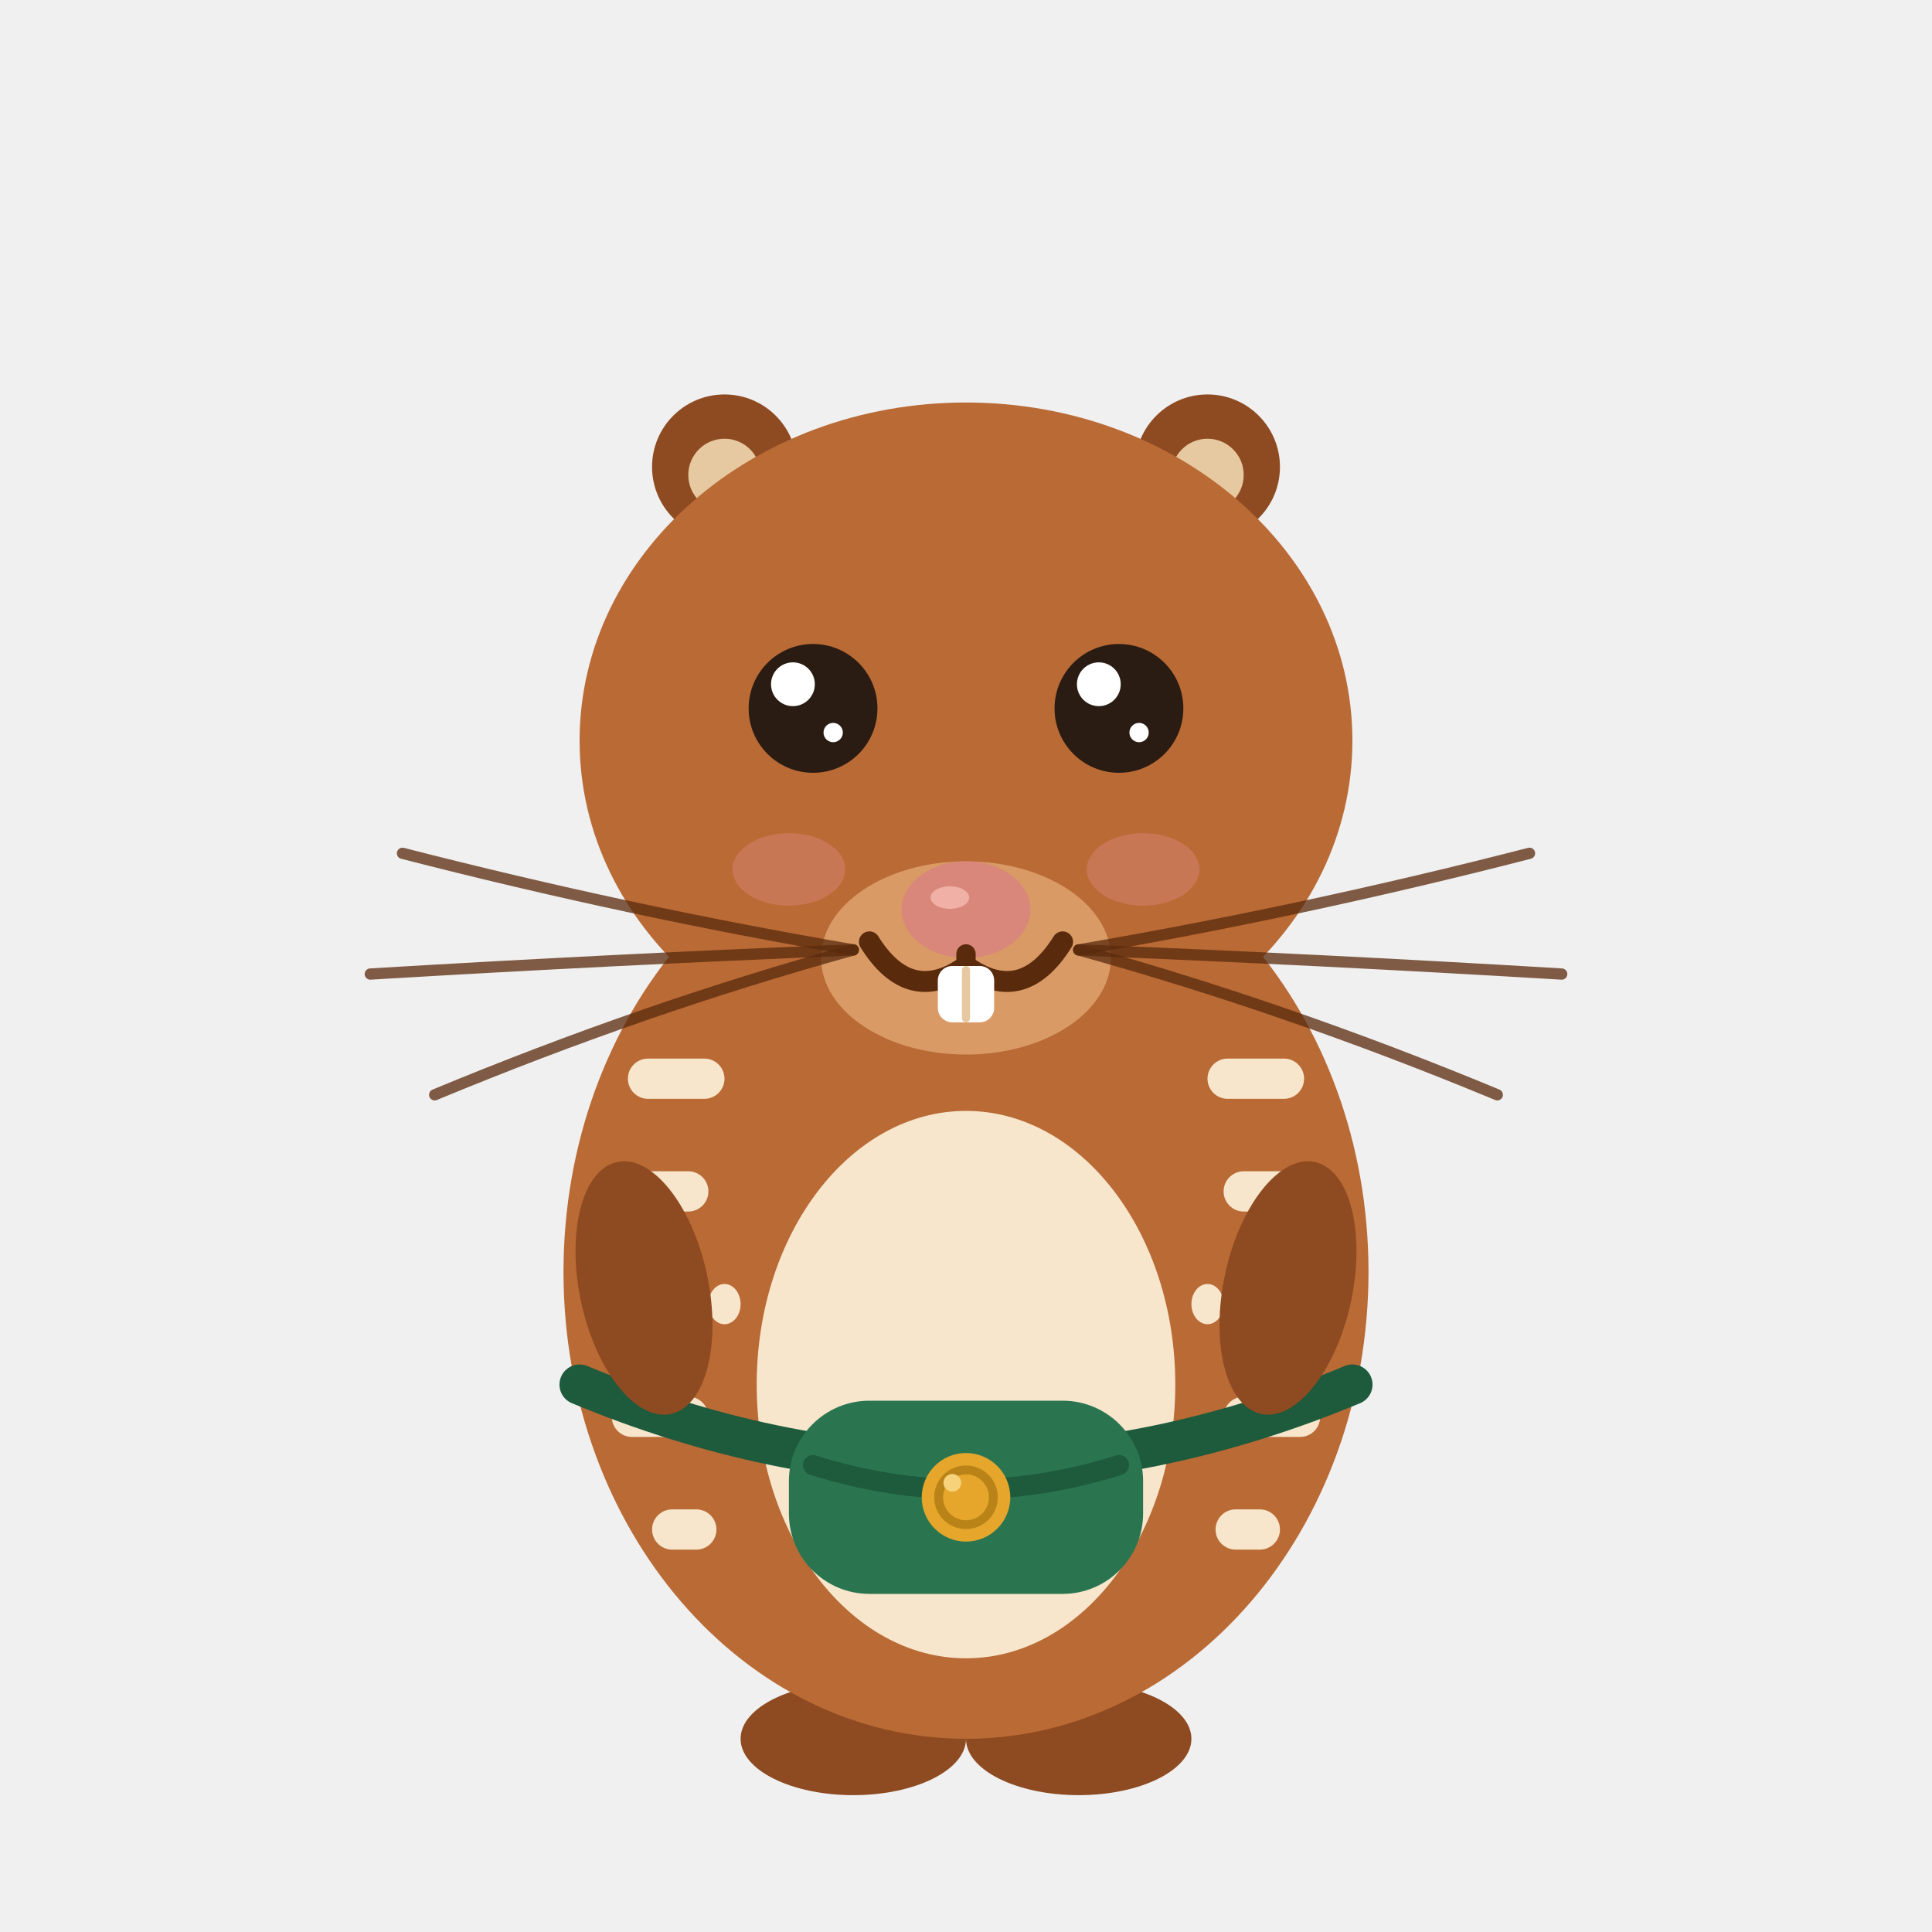
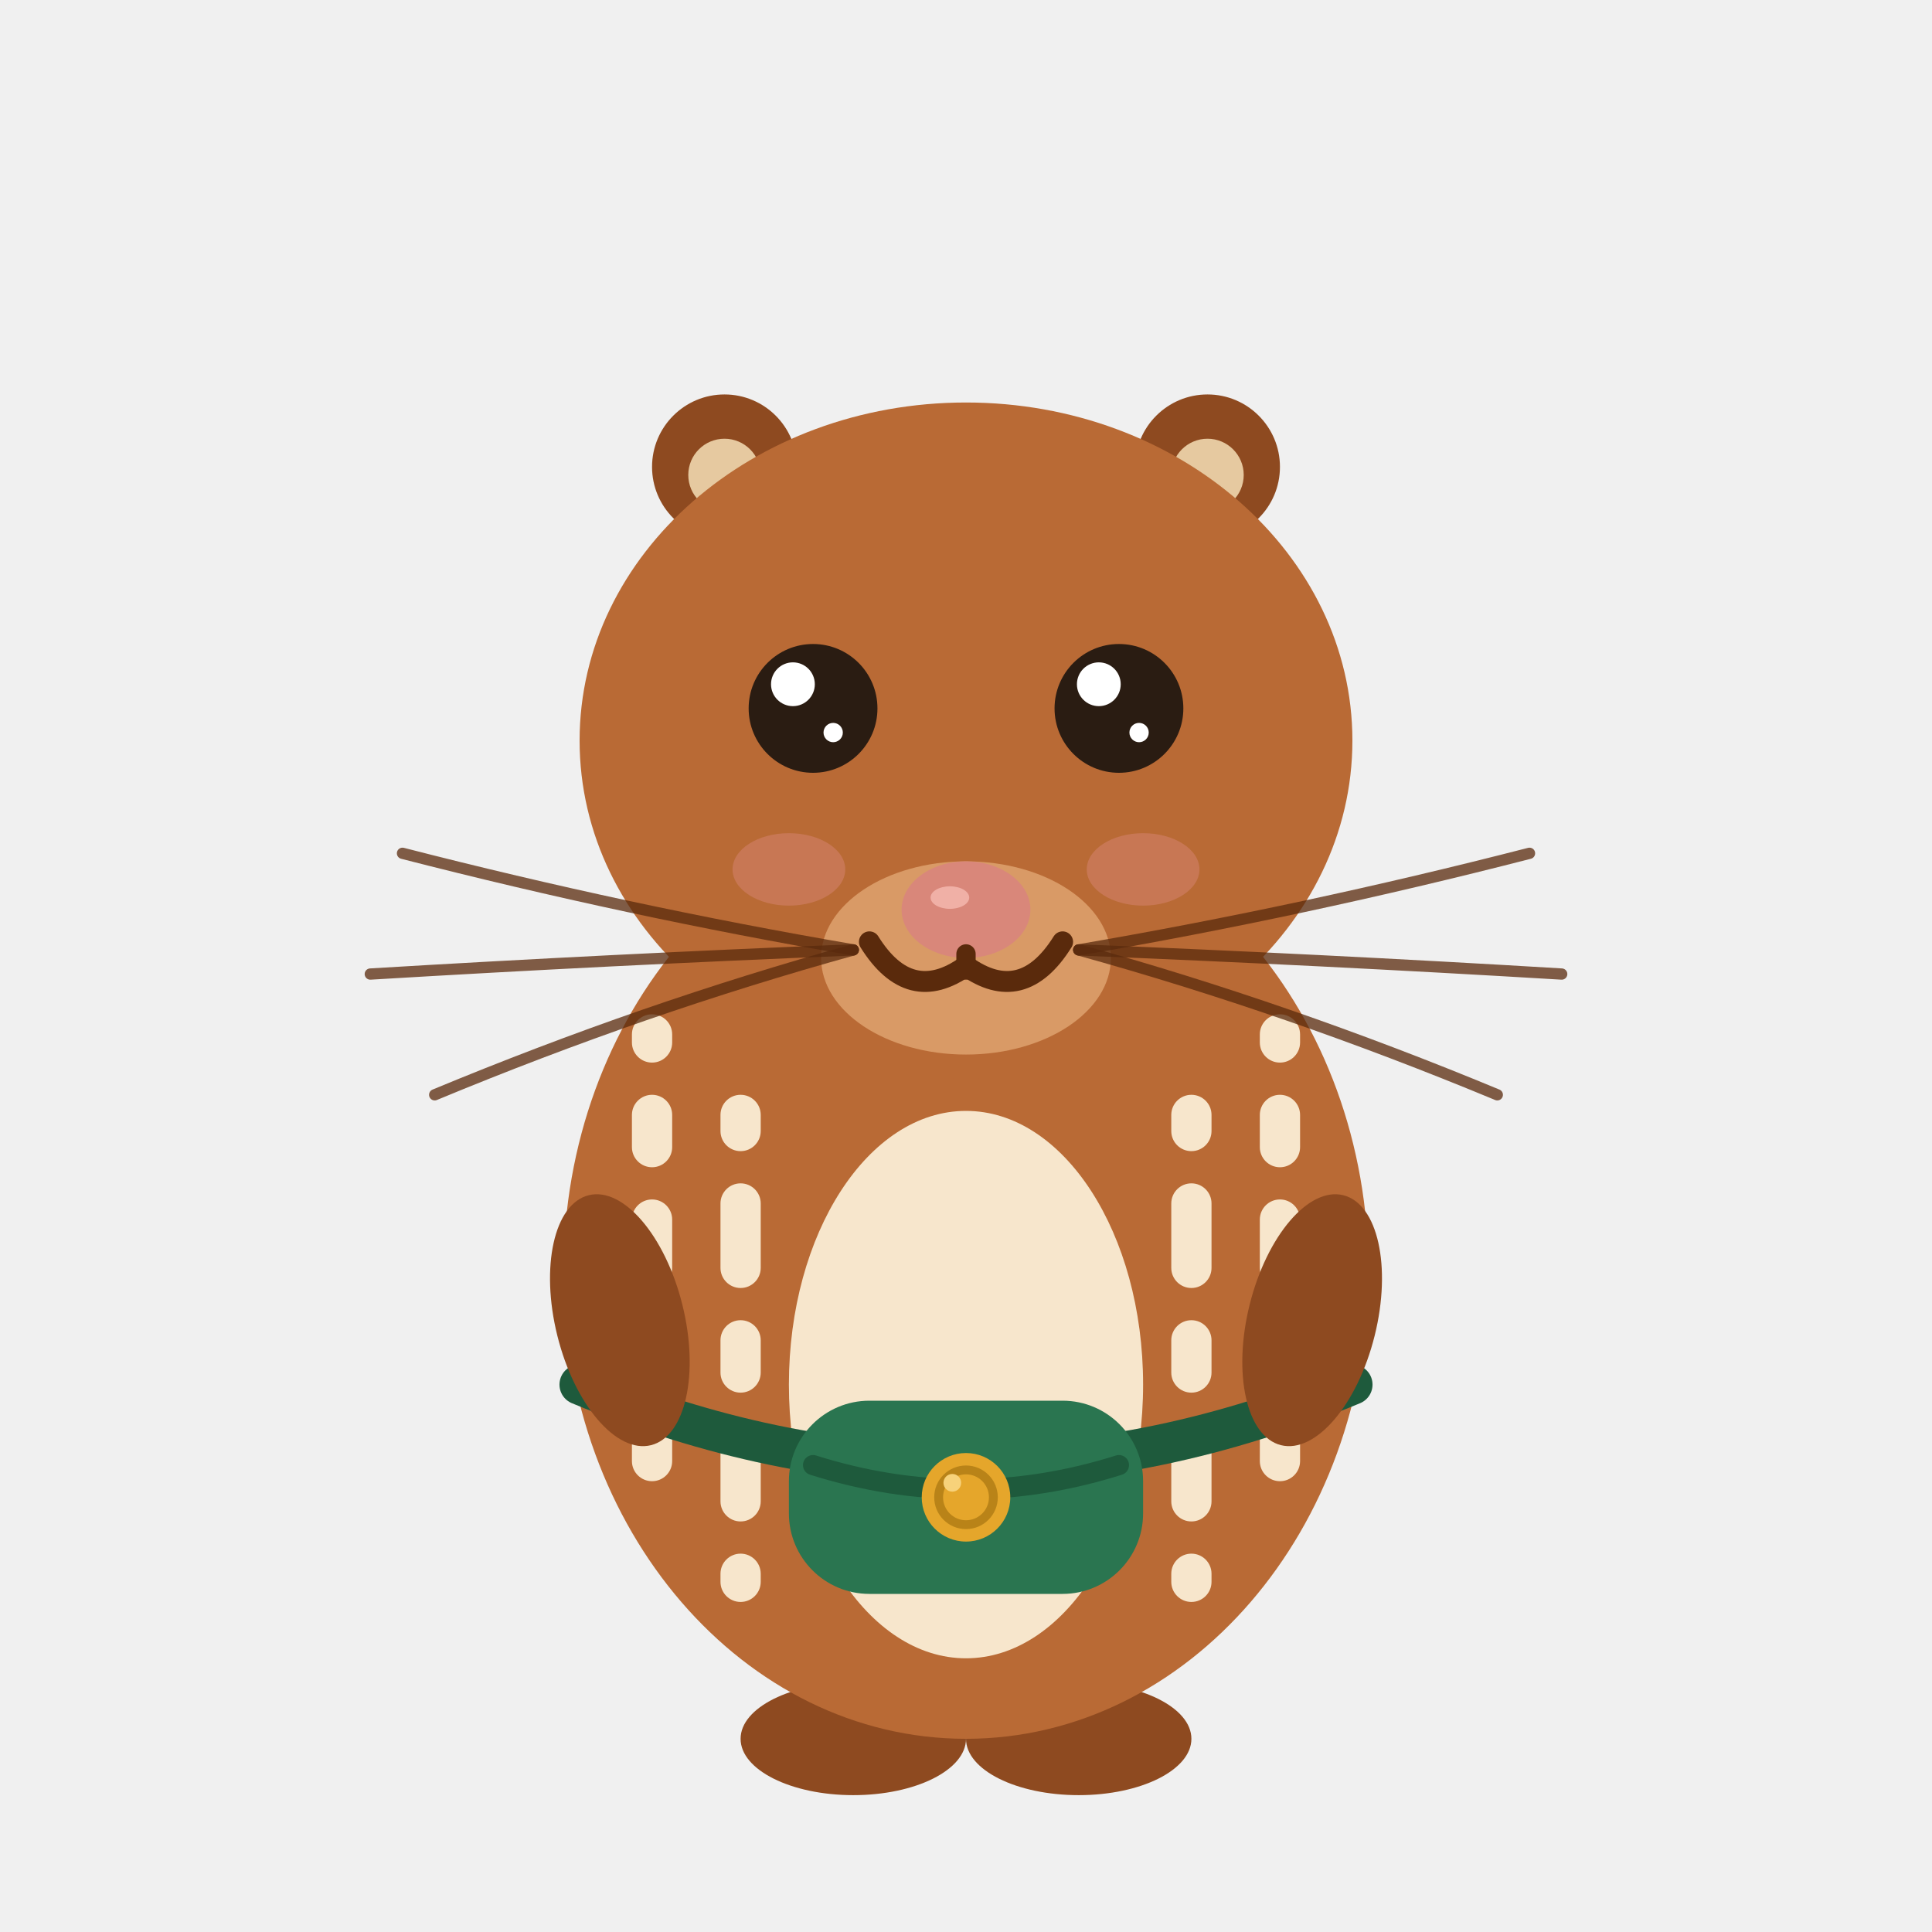
<svg xmlns="http://www.w3.org/2000/svg" viewBox="0 0 240 240" role="img" aria-labelledby="t">
  <ellipse cx="106" cy="216" rx="14" ry="7" fill="#8E4A20" />
  <ellipse cx="134" cy="216" rx="14" ry="7" fill="#8E4A20" />
  <circle cx="90" cy="58" r="9" fill="#8E4A20" />
  <circle cx="90" cy="59" r="4.5" fill="#E6C9A0" />
  <circle cx="150" cy="58" r="9" fill="#8E4A20" />
  <circle cx="150" cy="59" r="4.5" fill="#E6C9A0" />
  <ellipse cx="120" cy="158" rx="50" ry="58" fill="#B96A35" />
-   <rect x="78" y="131.5" width="12" height="5" rx="2.5" fill="#F7E6CC" />
-   <rect x="74" y="145.5" width="14" height="5" rx="2.5" fill="#F7E6CC" />
-   <rect x="74" y="159.5" width="12" height="5" rx="2.5" fill="#F7E6CC" />
-   <rect x="88" y="159.5" width="4" height="5" rx="2.5" fill="#F7E6CC" />
-   <rect x="76" y="173.5" width="12" height="5" rx="2.5" fill="#F7E6CC" />
-   <rect x="81" y="187.5" width="8" height="5" rx="2.5" fill="#F7E6CC" />
-   <rect x="150" y="131.5" width="12" height="5" rx="2.5" fill="#F7E6CC" />
-   <rect x="152" y="145.5" width="14" height="5" rx="2.5" fill="#F7E6CC" />
-   <rect x="154" y="159.5" width="12" height="5" rx="2.5" fill="#F7E6CC" />
-   <rect x="148" y="159.5" width="4" height="5" rx="2.5" fill="#F7E6CC" />
-   <rect x="152" y="173.5" width="12" height="5" rx="2.5" fill="#F7E6CC" />
-   <rect x="151" y="187.5" width="8" height="5" rx="2.5" fill="#F7E6CC" />
-   <ellipse cx="120" cy="172" rx="26" ry="34" fill="#F7E6CC" />
+   <rect x="78.5" y="126" width="5" height="6" rx="2.5" fill="#F7E6CC" />
+   <rect x="78.5" y="136" width="5" height="9" rx="2.5" fill="#F7E6CC" />
+   <rect x="78.5" y="149" width="5" height="11" rx="2.5" fill="#F7E6CC" />
+   <rect x="78.5" y="164" width="5" height="7" rx="2.5" fill="#F7E6CC" />
+   <rect x="78.5" y="175" width="5" height="9" rx="2.5" fill="#F7E6CC" />
+   <rect x="89.5" y="136" width="5" height="7" rx="2.5" fill="#F7E6CC" />
+   <rect x="89.5" y="147" width="5" height="13" rx="2.5" fill="#F7E6CC" />
+   <rect x="89.5" y="164" width="5" height="9" rx="2.5" fill="#F7E6CC" />
+   <rect x="89.5" y="177" width="5" height="12" rx="2.5" fill="#F7E6CC" />
+   <rect x="89.5" y="193" width="5" height="6" rx="2.5" fill="#F7E6CC" />
+   <rect x="156.5" y="126" width="5" height="6" rx="2.5" fill="#F7E6CC" />
+   <rect x="156.5" y="136" width="5" height="9" rx="2.5" fill="#F7E6CC" />
+   <rect x="156.5" y="149" width="5" height="11" rx="2.5" fill="#F7E6CC" />
+   <rect x="156.5" y="164" width="5" height="7" rx="2.5" fill="#F7E6CC" />
+   <rect x="156.5" y="175" width="5" height="9" rx="2.5" fill="#F7E6CC" />
+   <rect x="145.5" y="136" width="5" height="7" rx="2.5" fill="#F7E6CC" />
+   <rect x="145.5" y="147" width="5" height="13" rx="2.5" fill="#F7E6CC" />
+   <rect x="145.5" y="164" width="5" height="9" rx="2.5" fill="#F7E6CC" />
+   <rect x="145.5" y="177" width="5" height="12" rx="2.5" fill="#F7E6CC" />
+   <rect x="145.5" y="193" width="5" height="6" rx="2.5" fill="#F7E6CC" />
+   <ellipse cx="120" cy="172" rx="22" ry="34" fill="#F7E6CC" />
  <path d="M72 172 Q120 192 168 172" fill="none" stroke="#1E5A3C" stroke-width="5" stroke-linecap="round" stroke-linejoin="round" />
  <rect x="98" y="174" width="44" height="24" rx="10" fill="#2A7550" />
  <path d="M101 182 Q120 188 139 182" fill="none" stroke="#1E5A3C" stroke-width="2.5" stroke-linecap="round" stroke-linejoin="round" />
  <circle cx="120" cy="186" r="5.5" fill="#E5A62B" />
  <circle cx="120" cy="186" r="3.4" fill="none" stroke="#B98318" stroke-width="1.1" />
  <circle cx="118.3" cy="184.2" r="1.1" fill="#F7D27A" />
  <ellipse cx="120" cy="92" rx="48" ry="42" fill="#B96A35" />
  <ellipse cx="120" cy="114" rx="24" ry="20" fill="#B96A35" />
  <ellipse cx="120" cy="119" rx="18" ry="12" fill="#D99A66" />
  <ellipse cx="98" cy="108" rx="7" ry="4.5" fill="#D9877A" opacity="0.45" />
  <ellipse cx="142" cy="108" rx="7" ry="4.5" fill="#D9877A" opacity="0.45" />
  <circle cx="101" cy="88" r="8" fill="#2A1C12" />
  <circle cx="98.5" cy="85" r="2.72" fill="#FFFFFF" />
  <circle cx="103.5" cy="91" r="1.2" fill="#FFFFFF" />
  <circle cx="139" cy="88" r="8" fill="#2A1C12" />
  <circle cx="136.5" cy="85" r="2.72" fill="#FFFFFF" />
  <circle cx="141.5" cy="91" r="1.2" fill="#FFFFFF" />
  <path d="M106 118 Q78 113.2 50 106" fill="none" stroke="#5A2A0C" stroke-width="1.4" stroke-linecap="round" stroke-linejoin="round" opacity="0.75" />
  <path d="M106 118 Q76 119.2 46 121" fill="none" stroke="#5A2A0C" stroke-width="1.4" stroke-linecap="round" stroke-linejoin="round" opacity="0.75" />
  <path d="M106 118 Q80 125.2 54 136" fill="none" stroke="#5A2A0C" stroke-width="1.4" stroke-linecap="round" stroke-linejoin="round" opacity="0.75" />
  <path d="M134 118 Q162 113.2 190 106" fill="none" stroke="#5A2A0C" stroke-width="1.4" stroke-linecap="round" stroke-linejoin="round" opacity="0.75" />
  <path d="M134 118 Q164 119.2 194 121" fill="none" stroke="#5A2A0C" stroke-width="1.4" stroke-linecap="round" stroke-linejoin="round" opacity="0.75" />
  <path d="M134 118 Q160 125.2 186 136" fill="none" stroke="#5A2A0C" stroke-width="1.4" stroke-linecap="round" stroke-linejoin="round" opacity="0.75" />
  <ellipse cx="120" cy="113" rx="8" ry="6" fill="#D9877A" />
  <ellipse cx="118" cy="111.5" rx="2.4" ry="1.4" fill="#F0B0A6" />
  <path d="M120 118.5 V120.5" fill="none" stroke="#5A2A0C" stroke-width="2.4" stroke-linecap="round" stroke-linejoin="round" />
  <path d="M108 117 Q113 125 120 120 Q127 125 132 117" fill="none" stroke="#5A2A0C" stroke-width="2.6" stroke-linecap="round" stroke-linejoin="round" />
-   <rect x="116.5" y="120" width="7" height="7" rx="1.8" fill="#FFFFFF" />
-   <path d="M120 120.5 V126.5" fill="none" stroke="#E6C9A0" stroke-width="1" stroke-linecap="round" stroke-linejoin="round" />
-   <ellipse cx="80" cy="160" rx="8" ry="16" fill="#8E4A20" transform="rotate(-12 80 160)" />
-   <ellipse cx="160" cy="160" rx="8" ry="16" fill="#8E4A20" transform="rotate(12 160 160)" />
+   <ellipse cx="77" cy="164" rx="8" ry="16" fill="#8E4A20" transform="rotate(-14 77 164)" />
+   <ellipse cx="163" cy="164" rx="8" ry="16" fill="#8E4A20" transform="rotate(14 163 164)" />
</svg>
